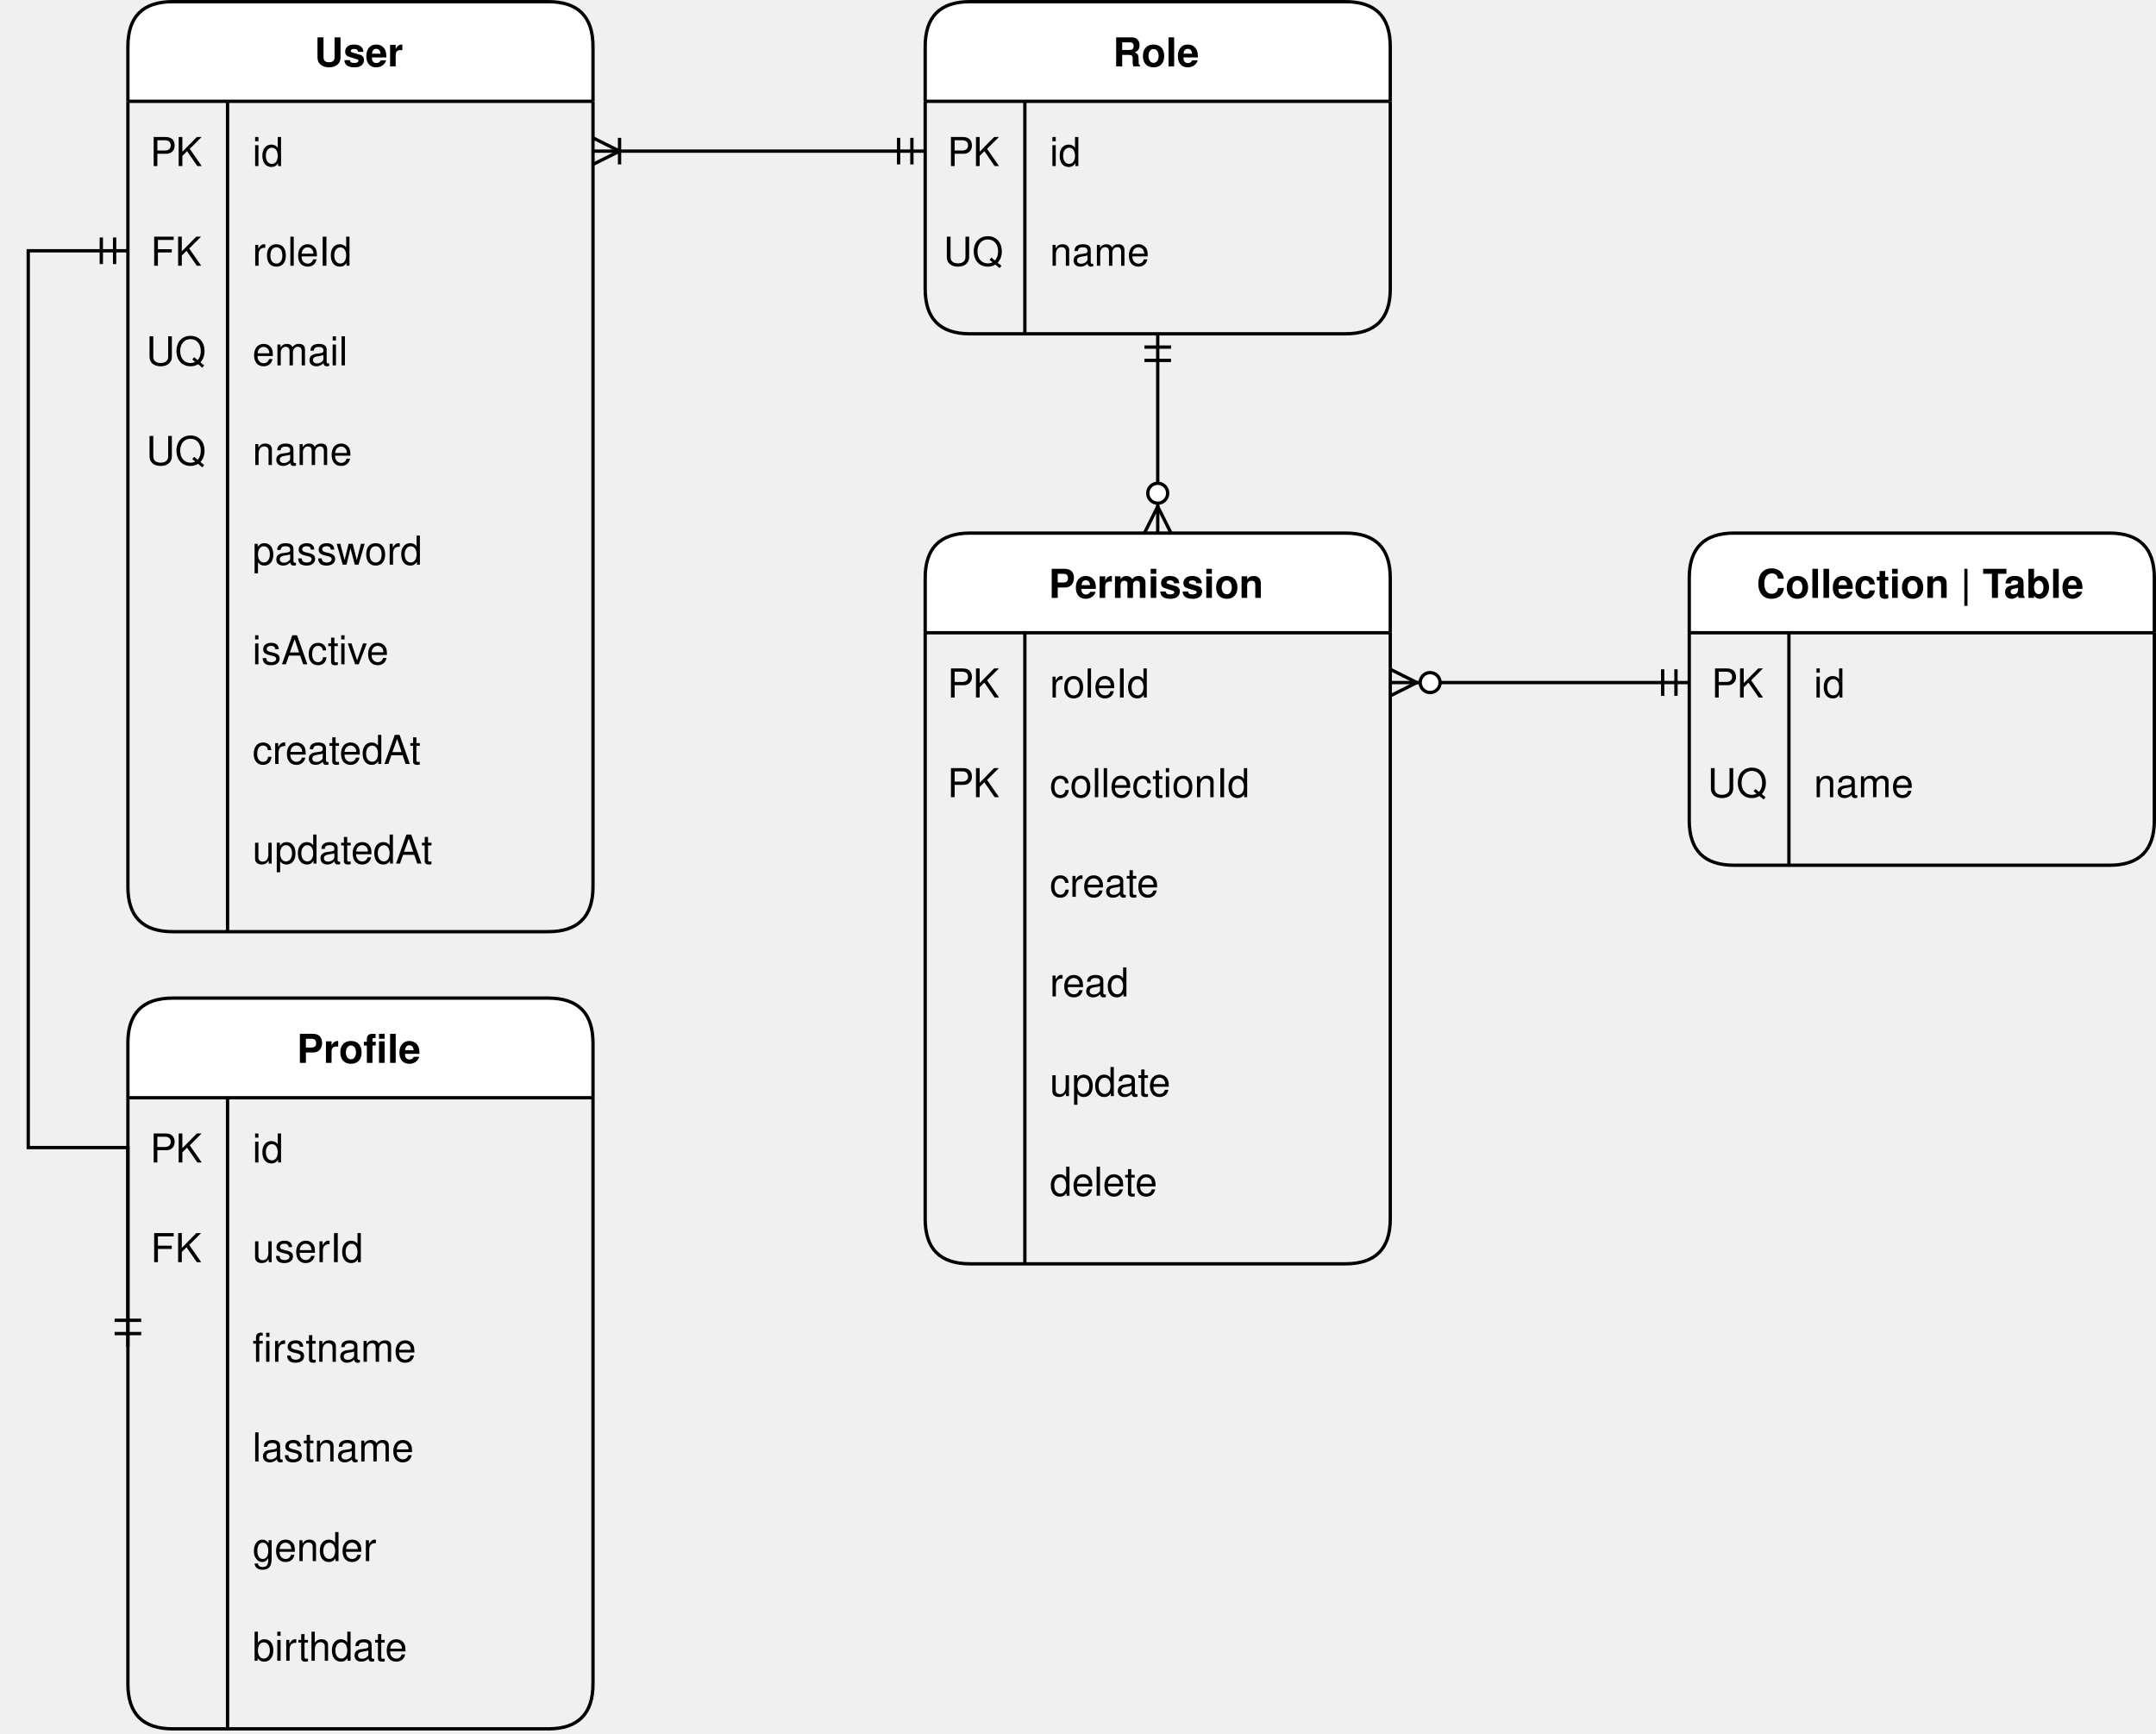
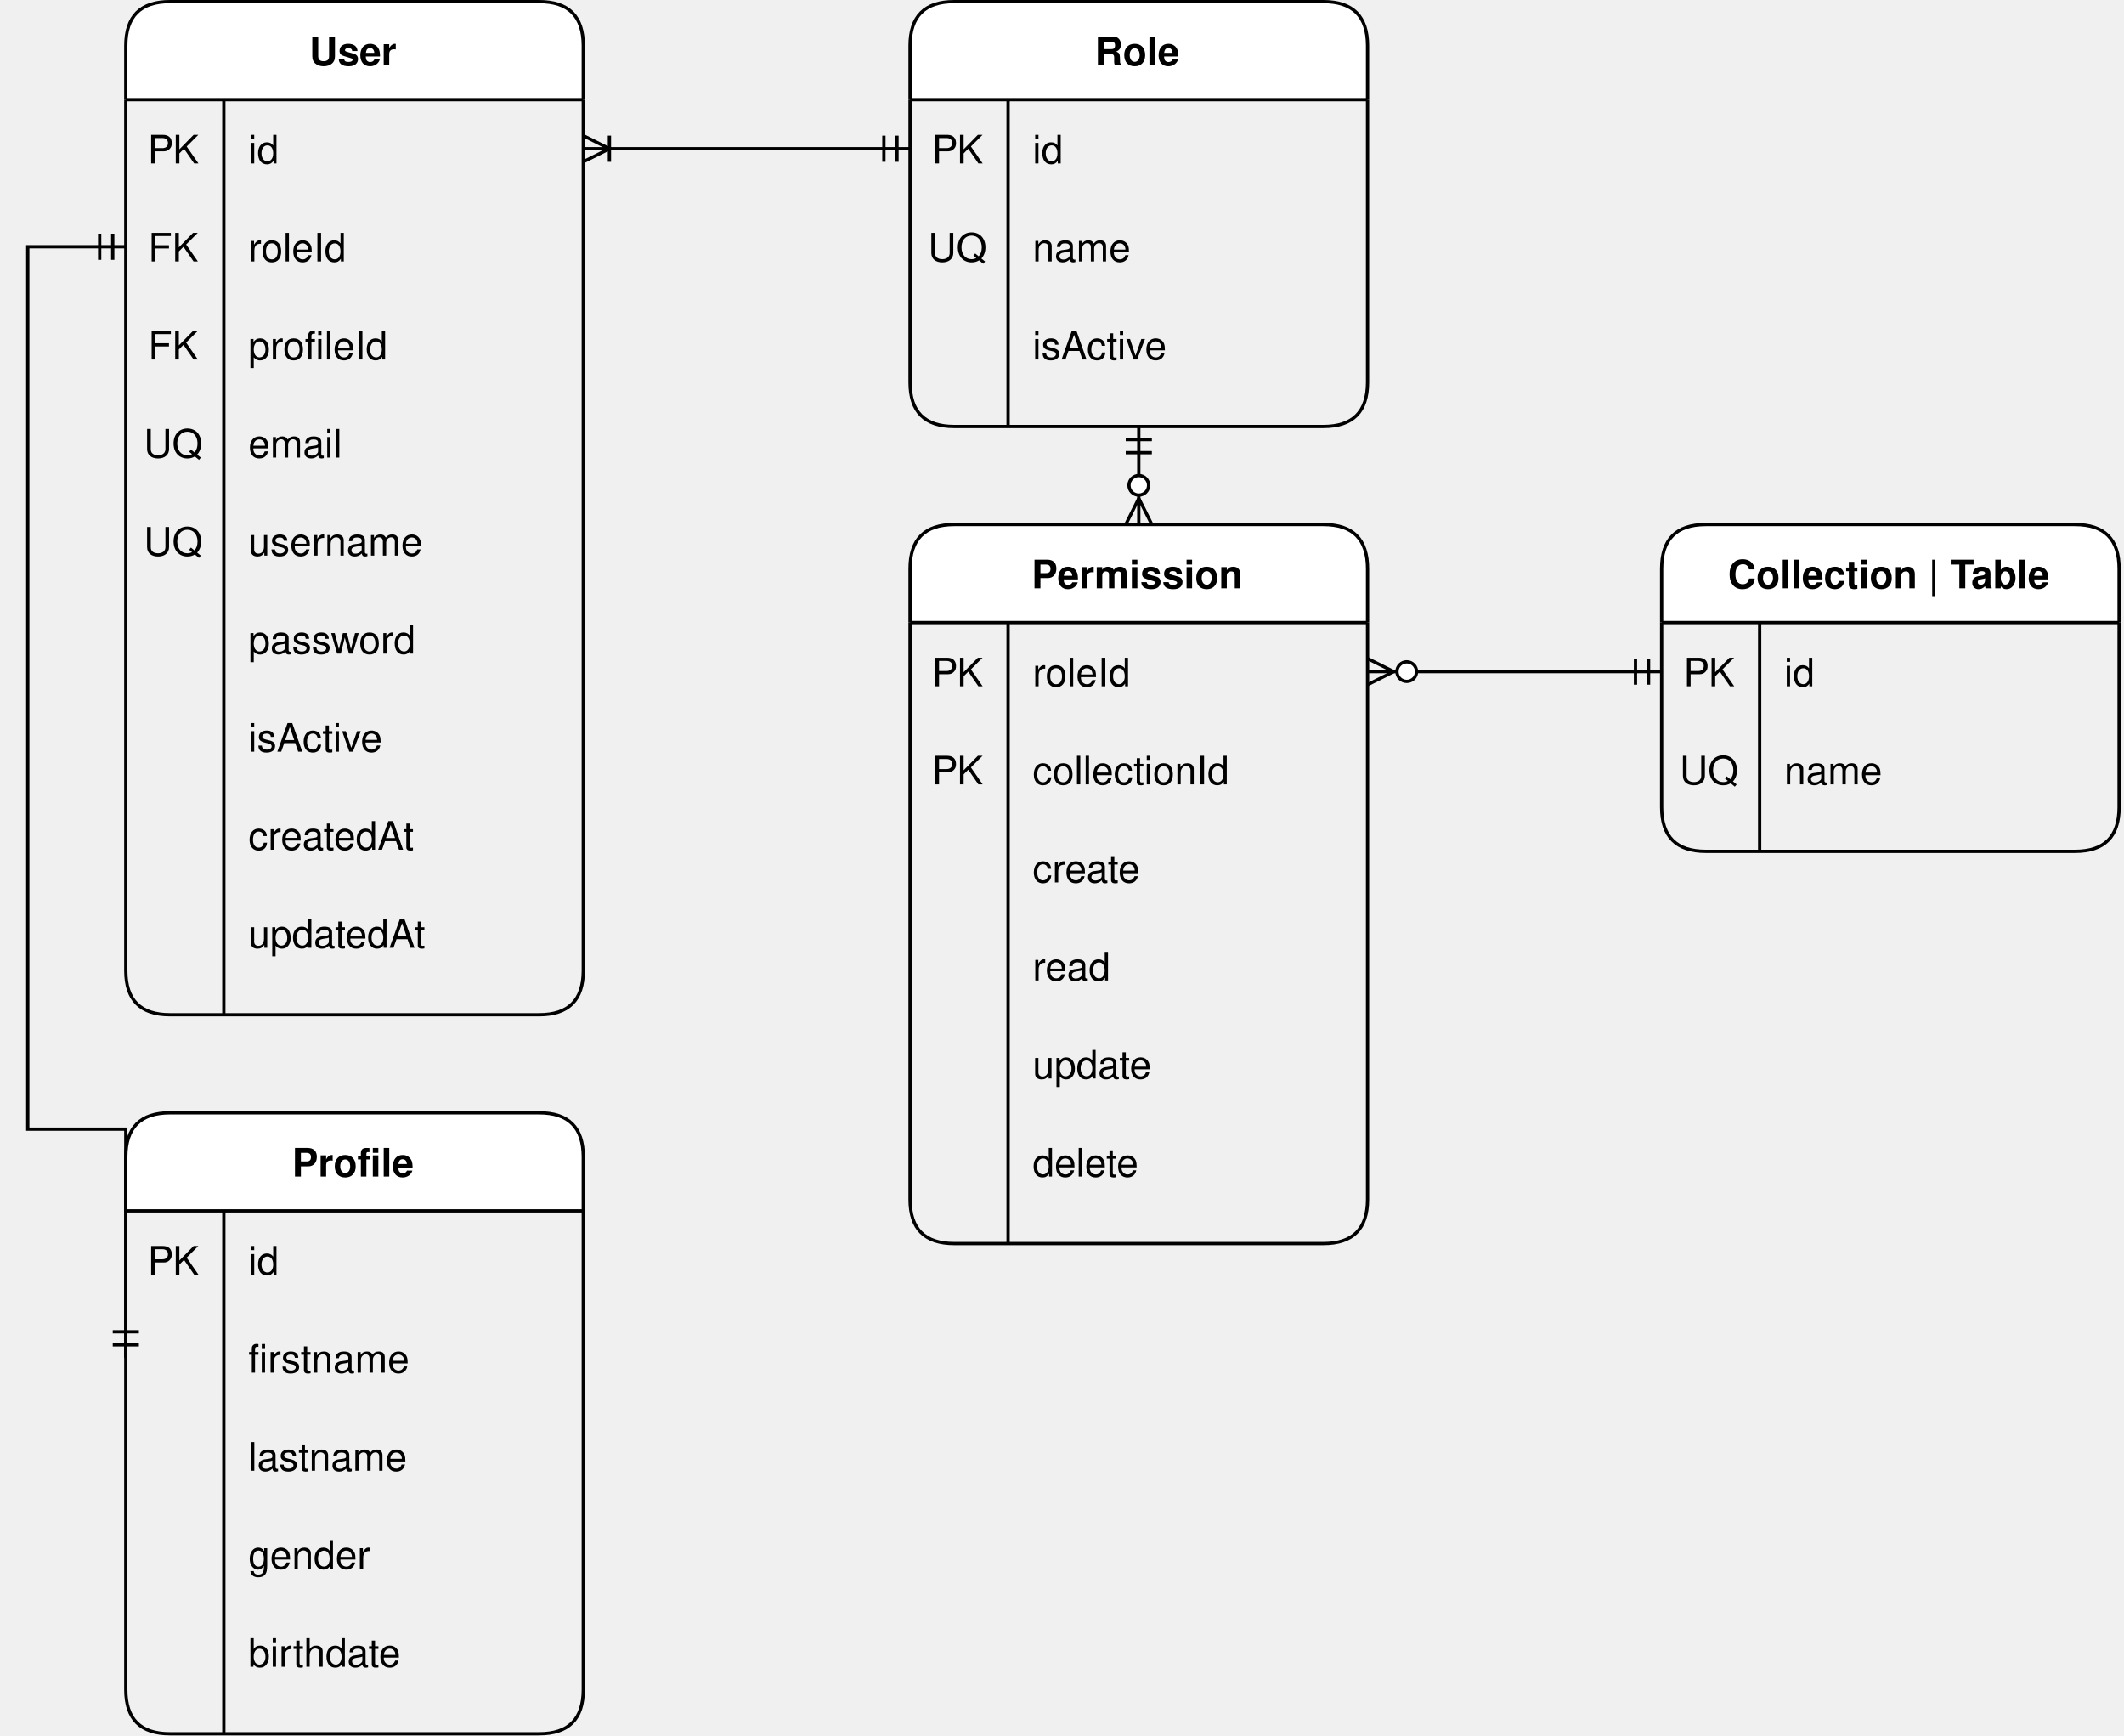
- <svg xmlns="http://www.w3.org/2000/svg" version="1.1" width="649px" height="522px" viewBox="-0.5 -0.5 649 522" content="&lt;mxfile&gt;&lt;diagram id=&quot;yAs1rBqJIKHYfRnJsjif&quot; name=&quot;Page-1&quot;&gt;7V1dc6M2FP01fu0gMP54TJxk22kyTZPd2fZRMYpNByNGyIm9v74SiK+VncBCkFCY2Zm1LkKGc66PLrpXZOKsdocvBEbbO+yhYGJb3mHiXE1sGzi2y/7jlmNqced2atgQ3xOdCsOj/wMJoyWse99DcaUjxTigflQ1rnEYojWt2CAh+LXa7RkH1W+N4AZJhsc1DGTrd9+j29S6sOeF/Xfkb7bZN4PZMj2yg1lncSfxFnr4tWRyrifOimBM00+7wwoFHLwMl/S8mzNH8wsjKKR1TpiKM15gsBc39y1GRFwcPWZ3zK4z4h8pfOKmy5hCQgUxjsUMDGoK/ZCd6lyBpB0EMIr9pHtq2fqBdwuPeE+zgbLW5bN/QN5Dygvvyyi6ZYPxJh/8mQ3+KC6GH4aBvwnZ5zW7S/6NlwTF7FpuYUzzAfahhzzRklHJbhsRig4lk0DpC8I7RMmRdRFHp4KwY7X5WtAPMtu2RL29EEYoXG6Tj1ywwj4IYk6TlHlPiaSzBLGbpD4MHpjbw3CTcFWlguPpERx9hWSDqDBE2OdIXr8wgHLQ/SBY4QBzRkMc8pEojsTBAD1n5z5hSvFONIi49XzQ5LbdS/aPAbGyfnMnLrvcFWuDos3+8e6ErnAYU8L8iI+BGJ2viFN6gsBpfQYFZU5NypwOGJtbEmP3fzbjLFEuWHDWmo7yj4i3MYPuOUjEZ+t7HgpP4pz73vs4l4B1PgpXWa7YIbW4ZmKU9r2MI7j2w81teuasD+AP5x0cfBARC3eUpPaSNOtRkhYzibGbYUpS7ntaSNJiLuFKcID+MFSWGoCvQpbGSKkDWVr2KEtLOVL69vcwZUmrSGkpR0poB/3AUFXSO1iSuRhVqbEqAbvPaMk2RpbqA91HtORIuIZwhwxVpcarTH2q0lKmYlSl5qrk9hksTVtSpokm5a6nhSYt5bWMCMbxKyaGPsM1gF+BLoEsGTQKUythWvQoTGDedjLRRJkK59NCmsBcVnw/vlhT/8XQmKkJAUrESV5G/ZTiJNFzSq/OilOeye9HnOQl2sGI0zs4C39UJE4LCdc1QZAi74Kao06/yoAKdcrm/FGdWqlT3eqObjhruzqosTotrNNA96FOJ5bw9pH32dTpHAMqFpzk0OmeYAbm+VB2LDcT8NeuN7O7IKptvGTILFJZM5nVplBBvdlSjsQGWm+W+54Wz99LuZ7A1HqzBsCriGytMbLtQJP6LDgDlhzYDrTirPA+LVQJWCdC2xgRU2vOmsCvRJvGTGoH2tRn1RmwDMmkFr6niTLJudRnn8TU3CKPJgwoEacxYdGBOPVafAasAScsqr+N+kD3ok7yY3IAzRan+gQoEaexXr8LceqzBi13huGLk1YF+wDIj8sbFHpvbMYeuDRpXbMPZvJcMUpTc2nqtQqt9UZ5XaQpdz49pOnEdvYnn9Atz6Yaqk4NGFCiTq6EO/I2KLtR9qve4g0OYXBdWEtZygSIvM8tTiDnqcv/EKVHkWiFe4qZaUt3gTjK4CHHf/j5TEJE818xXNK4OlRaR9FK0rcX/MUrzHD9sIOh91fCdXLgxuf3KU7zim4/EMFf8R0Mj+kR0e/NDGuM92SNMvTFr59mqsuNttAIDtebtBIUwKTOsjx+uxleXrZ9wGP2W/4p5W9Nafi2lXyhuB1N43KuTGHuu1rmvwGQ13MHmgAv3E+PuR/IK7qmpsCbQK9i0gfjUm4XwtRrEhzIS7kD3UhcuJ8mwiQ/oBu8kNsAfBXSZMtP3veI7Pw49nE4BrjvBbi2VVOTOqnvBNO22W8TJxK7/nqkigh3KsdhQ41wc/fTYyKZymGVyW/wagK/iqnEGR+/uxCnXqNcx5zHb0evx29Hln3u4QwrFlgZK1ENSFAhUdMxN9iFRPVa8Tk1JTc41Ss3mNWeSJvADZWmBvArSQyO+2S6kKZ+6z1nA94CXs2a67VPZmZLuDJpMjVoagC+CmVyx+xFJ8rUa7Gna0oluqtX8sKVnyDSl1MYqk0N4FeiTfJEMWrTL2hTr9WerinvHMy9TxNtkhfzPBQgc7WpPvxK1sPluGmVrwAy+2TOxrC+JkifI+jTJlrdjJamidZuSgmd8U06MoeO1q/SAY4x79Ip3E+PicX5PG/TaQK9kgzGuEzYhTD1mmQ99bdaB1pKmLufHsI0lR//DC4lbAC+kgyGI+He69amSXljU7HPqd7WJsZzvmXpzc1NxR6oYmeT9VbMW97ZlO1zrGxsyorXFWxsmk0HTFnN3WitCMv+amKFMKtzwpJT2SXDY6mDmDOLke+5ofhx//SElG34uKnX3Vm4P7lK+v2F4+Q3UtOXZgP2pcqWxbI7gU7dKS/hq/hTFnJ+uACwZvEX6lOOCYy2d9hDvMf/&lt;/diagram&gt;&lt;/mxfile&gt;">
+ <svg xmlns="http://www.w3.org/2000/svg" version="1.1" width="650px" height="531px" viewBox="-0.5 -0.5 650 531" content="&lt;mxfile&gt;&lt;diagram id=&quot;yAs1rBqJIKHYfRnJsjif&quot; name=&quot;Page-1&quot;&gt;7V1dc9soFP01ft0RluSPx8ZNujubzmbTdrr7SC1ia0cWGoQbu79+QUJfRU6lWBWIMpOZGoSwdM71Ae7l0pm7OZzeEZjs3+MARbO5E5xm7tvZfA68ucP+4TXnvMbzvbxiR8JANKoqPoTfkKgU9+2OYYDSRkOKcUTDpFm5xXGMtrRRBwnBz81mTzhqfmsCd0iq+LCFkVz7OQzoPq9dzZdV/e8o3O2LbwaLdX7lAIvG4k3SPQzwc63KvZ25G4IxzT8dThsUcfAKXPL77i5cLR+MoJh2ucETd3yF0VG83KcUEfFw9Fy8MXvOhH+k8AuvukkpJFQQ4zqsgkFNYRizW923ICtHEUzSMGue1+zDKLiHZ3ykRUdF6eYpPKHgMeeFt2UU3bPOeJF3/sQ6/yAehl+GUbiL2ecte0v+jTcEpexZ7mFKyw6OcYACUZJRKV4bEYpOtSqB0juED4iSM2sirnqCsHOz+FzRD4q6fY16tzBZKExuV/ZcscI+CGLaSSqsp0bSRYLYS9IQRo/M7GG8y7hqUsHxDAhOPkKyQ1RUJDjkSN5+ZQCVoIdRtMER5ozGOOY9UZyIixF6Ku79ginFB1Eg4tXLTrPX9m/YHwNi4/zmz3z2uBtWBlWZ/fHmhG5wnFLC7Ij3gRidz4hT2kKg151BQZnblbIBGFs6EmMPf/bjLFMuWHF2NR31HxEvYwbdU5SJzz4MAhS34lza3o9xrgHr/ixcZblil9TiWohR3vYmTeA2jHf3+Z2LMYA/XTZw8JOIWPlWkq6XpMWIkrRaSIzdTVOSStvTQpJWSwlXgiP0h6Gy1AN8BbIEVp7VpVZ62qTqoi6tR9Ql0DKUTEiYfgC0MEglygRaJD8hmIFjlDq9lgEVsya7kBtg1gTmI8rTWl7Jffp7MurUGLm1Wsmt5ZUcOsAwMkeXXom9ClmSubCy1F+W/DFXc3NjZKk70GOs5lwJ12OKSAwPyFBl6u0JH1OZ1jIdVpn6K9NqzAnTtStwTXSpND0tdGktL5ITmKbPmBi0knsl/Cr8TEt5/LXC1FuYyoD+KI6m5bWDiSbKVBmfFtIElrLih+mbLQ2/Gjpn6kOAEnGS/X5WnPqLU+c9HoNwJoeRJipOi85AjyJOKwnXLUGQouANNVWdujOgJEQne1StOvVXp+WY6nS1h1AXdSqNTw91anHjHZPAaHXqwYAKh5M8dXrIQ6YX6bBbYgX8Xb1MYD0EUdfOlwwcRdbdB34Fe2LX8kxsontiS9vTYhBZy5sKTN0T2wN4FTNbx0YrBtCkMTfFAseQaEVle1poEnDkeMVTSFJqbiC1DwNKxMk6BQcQp1F3xjqm+AQdvXyCjjwTjaDZ2qS3S9Cx+2IH0KZR98WWxjB9cdJqXywAsqt1h+LghZzsiUuT1ltjwUIeK6w09ZemMffGgqvz5XWRptL49JCmlqz2LyGhex6wMFSdejCgRJ18CXcU7FDxouxXvcc7HMPotqqtBQIyIMo29ziDnEcH/kOUnkUsAx4pZlV7eojEVQYPOf/D72cSIor/iu6ywttTo3QWpSxC8oafv8Iqbh8PMA7+yrjOLtyF/D3FbUHV7Bsi+CN+D+NzfkW0ezGIkeIj2aICffHrp4XqZnMloREcrhdpJSiC2Vamev/XjfBz6Wf0iG2ASf4pzYuIUs9DV8AwEzHrzZUpLG1XyxATALI7d6Ixpsr89Bj7gezQNTXK1Ad6FYM+sJ7cIYRp1DgTkF25E83Xq8xPE2GSF+gGO3J7gK9kb6f1lrTT06pWekSZrj6UQufTV1bqhKnl5Ajz0mJeS4AKcZrLhv6AyCFM0xDHFymxq+9ix7nTUZXKw22vYsuzJ3nJHJYmrOfy25MXiVNdfpfmp8cs15PXfCafMtgHfhVDiWt9g0OI06hLcNcc36Crl2/QlWWfWzjDik2sjJWoHiSokCjPLsWHkKhRl+LehJfizeFbr40LvrwUz5PADZWmHvAr2bVgM8CHkKZx93suTEkBL61PD21azCVcmTSZOmnqAb4KZfJtaHUQZRp1u6dvSpqMr1dk1ZdXEPnhFIZqUw/4lWiTPFBYbXqFNo15GCrwTTlzsLQ+TbRJduYFKELmalN3+JX4w+V506b0ALL62ZL14XzMkL5E0C8baPULWvoGWoEzCHf2JB2ZQ1fro3SAa8xZOpX56TGwuL/OaTp9oFcSwbBuwiGEadQga9v/Jz3Rfc6l+ekhTJ68/DN4n3MP8JVEMFwJ91HzLmf1rMsqCbNb3iXjucynfDHzskrQrNIunZfmvPW0yyIJu5F1WWTWKMi6XHgTpqxjquxVhBX/D2eDMGdwwrJb2SPDc62BGDOrnh94RfXj/m6FVGSj3XVr7q7870wl//7KcMoX6WhLiwnbUiOfum5OYFBzKrfwNeypmHL+dAFgRYIxrXNMYLJ/jwPEW/wP&lt;/diagram&gt;&lt;/mxfile&gt;">
  <defs>
    <clipPath id="mx-clip-38-30-30-30-0">
      <rect x="38" y="30" width="30" height="30" />
    </clipPath>
    <clipPath id="mx-clip-74-30-104-30-0">
      <rect x="74" y="30" width="104" height="30" />
    </clipPath>
    <clipPath id="mx-clip-38-60-30-30-0">
      <rect x="38" y="60" width="30" height="30" />
    </clipPath>
    <clipPath id="mx-clip-74-60-104-30-0">
      <rect x="74" y="60" width="104" height="30" />
    </clipPath>
    <clipPath id="mx-clip-38-90-30-30-0">
      <rect x="38" y="90" width="30" height="30" />
    </clipPath>
    <clipPath id="mx-clip-74-90-104-30-0">
      <rect x="74" y="90" width="104" height="30" />
    </clipPath>
    <clipPath id="mx-clip-38-120-30-30-0">
      <rect x="38" y="120" width="30" height="30" />
    </clipPath>
    <clipPath id="mx-clip-74-120-104-30-0">
      <rect x="74" y="120" width="104" height="30" />
    </clipPath>
+     <clipPath id="mx-clip-38-150-30-30-0">
+       <rect x="38" y="150" width="30" height="30" />
+     </clipPath>
    <clipPath id="mx-clip-74-150-104-30-0">
      <rect x="74" y="150" width="104" height="30" />
    </clipPath>
    <clipPath id="mx-clip-74-180-104-30-0">
      <rect x="74" y="180" width="104" height="30" />
    </clipPath>
    <clipPath id="mx-clip-74-210-104-30-0">
      <rect x="74" y="210" width="104" height="30" />
    </clipPath>
    <clipPath id="mx-clip-74-240-104-30-0">
      <rect x="74" y="240" width="104" height="30" />
    </clipPath>
-     <clipPath id="mx-clip-38-330-30-30-0">
-       <rect x="38" y="330" width="30" height="30" />
-     </clipPath>
-     <clipPath id="mx-clip-74-330-104-30-0">
-       <rect x="74" y="330" width="104" height="30" />
-     </clipPath>
-     <clipPath id="mx-clip-38-360-30-30-0">
-       <rect x="38" y="360" width="30" height="30" />
-     </clipPath>
-     <clipPath id="mx-clip-74-360-104-30-0">
-       <rect x="74" y="360" width="104" height="30" />
-     </clipPath>
-     <clipPath id="mx-clip-74-390-104-30-0">
-       <rect x="74" y="390" width="104" height="30" />
-     </clipPath>
-     <clipPath id="mx-clip-74-420-104-30-0">
-       <rect x="74" y="420" width="104" height="30" />
-     </clipPath>
-     <clipPath id="mx-clip-74-450-104-30-0">
-       <rect x="74" y="450" width="104" height="30" />
-     </clipPath>
-     <clipPath id="mx-clip-74-480-104-30-0">
-       <rect x="74" y="480" width="104" height="30" />
+     <clipPath id="mx-clip-74-270-104-30-0">
+       <rect x="74" y="270" width="104" height="30" />
+     </clipPath>
+     <clipPath id="mx-clip-38-370-30-30-0">
+       <rect x="38" y="370" width="30" height="30" />
+     </clipPath>
+     <clipPath id="mx-clip-74-370-104-30-0">
+       <rect x="74" y="370" width="104" height="30" />
+     </clipPath>
+     <clipPath id="mx-clip-74-400-104-30-0">
+       <rect x="74" y="400" width="104" height="30" />
+     </clipPath>
+     <clipPath id="mx-clip-74-430-104-30-0">
+       <rect x="74" y="430" width="104" height="30" />
+     </clipPath>
+     <clipPath id="mx-clip-74-460-104-30-0">
+       <rect x="74" y="460" width="104" height="30" />
+     </clipPath>
+     <clipPath id="mx-clip-74-490-104-30-0">
+       <rect x="74" y="490" width="104" height="30" />
    </clipPath>
    <clipPath id="mx-clip-278-30-30-30-0">
      <rect x="278" y="30" width="30" height="30" />
    </clipPath>
    <clipPath id="mx-clip-314-30-104-30-0">
      <rect x="314" y="30" width="104" height="30" />
    </clipPath>
    <clipPath id="mx-clip-278-60-30-30-0">
      <rect x="278" y="60" width="30" height="30" />
    </clipPath>
    <clipPath id="mx-clip-314-60-104-30-0">
      <rect x="314" y="60" width="104" height="30" />
+     </clipPath>
+     <clipPath id="mx-clip-314-90-104-30-0">
+       <rect x="314" y="90" width="104" height="30" />
    </clipPath>
    <clipPath id="mx-clip-278-190-30-30-0">
      <rect x="278" y="190" width="30" height="30" />
    </clipPath>
    <clipPath id="mx-clip-314-190-104-30-0">
      <rect x="314" y="190" width="104" height="30" />
    </clipPath>
    <clipPath id="mx-clip-278-220-30-30-0">
      <rect x="278" y="220" width="30" height="30" />
    </clipPath>
    <clipPath id="mx-clip-314-220-104-30-0">
      <rect x="314" y="220" width="104" height="30" />
    </clipPath>
    <clipPath id="mx-clip-314-250-104-30-0">
      <rect x="314" y="250" width="104" height="30" />
    </clipPath>
    <clipPath id="mx-clip-314-280-104-30-0">
      <rect x="314" y="280" width="104" height="30" />
    </clipPath>
    <clipPath id="mx-clip-314-310-104-30-0">
      <rect x="314" y="310" width="104" height="30" />
    </clipPath>
    <clipPath id="mx-clip-314-340-104-30-0">
      <rect x="314" y="340" width="104" height="30" />
    </clipPath>
    <clipPath id="mx-clip-508-190-30-30-0">
      <rect x="508" y="190" width="30" height="30" />
    </clipPath>
    <clipPath id="mx-clip-544-190-104-30-0">
      <rect x="544" y="190" width="104" height="30" />
    </clipPath>
    <clipPath id="mx-clip-508-220-30-30-0">
      <rect x="508" y="220" width="30" height="30" />
    </clipPath>
    <clipPath id="mx-clip-544-220-104-30-0">
      <rect x="544" y="220" width="104" height="30" />
    </clipPath>
  </defs>
  <g>
    <path d="M 178 30 L 178 13.5 Q 178 0 164.5 0 L 51.5 0 Q 38 0 38 13.5 L 38 30" fill="#ffffff" stroke="#000000" stroke-miterlimit="10" pointer-events="all" />
-     <path d="M 38 30 L 38 266.5 Q 38 280 51.5 280 L 164.5 280 Q 178 280 178 266.5 L 178 30" fill="none" stroke="#000000" stroke-miterlimit="10" pointer-events="none" />
+     <path d="M 38 30 L 38 296.5 Q 38 310 51.5 310 L 164.5 310 Q 178 310 178 296.5 L 178 30" fill="none" stroke="#000000" stroke-miterlimit="10" pointer-events="none" />
    <path d="M 38 30 L 178 30" fill="none" stroke="#000000" stroke-miterlimit="10" pointer-events="none" />
-     <path d="M 68 30 L 68 280" fill="none" stroke="#000000" stroke-miterlimit="10" pointer-events="none" />
+     <path d="M 68 30 L 68 310" fill="none" stroke="#000000" stroke-miterlimit="10" pointer-events="none" />
    <g fill="#000000" font-family="Helvetica" font-weight="bold" pointer-events="none" text-anchor="middle" font-size="12px">
      <text x="107.5" y="19.5">User</text>
    </g>
    <path d="M 38 30 M 178 30 M 178 60 M 38 60" fill="none" stroke="#000000" stroke-miterlimit="10" pointer-events="none" />
    <path d="M 38 30 M 68 30 M 68 60 M 38 60" fill="none" stroke="#000000" stroke-miterlimit="10" pointer-events="none" />
    <g fill="#000000" font-family="Helvetica" pointer-events="none" clip-path="url(#mx-clip-38-30-30-30-0)" text-anchor="middle" font-size="12px">
      <text x="52.5" y="49.5">PK</text>
    </g>
    <path d="M 68 30 M 178 30 M 178 60 M 68 60" fill="none" stroke="#000000" stroke-miterlimit="10" pointer-events="none" />
    <g fill="#000000" font-family="Helvetica" pointer-events="none" clip-path="url(#mx-clip-74-30-104-30-0)" font-size="12px">
      <text x="75.5" y="49.5">id</text>
    </g>
    <path d="M 38 60 M 178 60 M 178 90 M 38 90" fill="none" stroke="#000000" stroke-miterlimit="10" pointer-events="none" />
    <path d="M 38 60 M 68 60 M 68 90 M 38 90" fill="none" stroke="#000000" stroke-miterlimit="10" pointer-events="none" />
    <g fill="#000000" font-family="Helvetica" pointer-events="none" clip-path="url(#mx-clip-38-60-30-30-0)" text-anchor="middle" font-size="12px">
      <text x="52.5" y="79.5">FK</text>
    </g>
    <path d="M 68 60 M 178 60 M 178 90 M 68 90" fill="none" stroke="#000000" stroke-miterlimit="10" pointer-events="none" />
    <g fill="#000000" font-family="Helvetica" pointer-events="none" clip-path="url(#mx-clip-74-60-104-30-0)" font-size="12px">
      <text x="75.5" y="79.5">roleId</text>
    </g>
    <path d="M 38 90 M 178 90 M 178 120 M 38 120" fill="none" stroke="#000000" stroke-miterlimit="10" pointer-events="none" />
    <path d="M 38 90 M 68 90 M 68 120 M 38 120" fill="none" stroke="#000000" stroke-miterlimit="10" pointer-events="none" />
    <g fill="#000000" font-family="Helvetica" pointer-events="none" clip-path="url(#mx-clip-38-90-30-30-0)" text-anchor="middle" font-size="12px">
-       <text x="52.5" y="109.5">UQ</text>
+       <text x="52.5" y="109.5">FK</text>
    </g>
    <path d="M 68 90 M 178 90 M 178 120 M 68 120" fill="none" stroke="#000000" stroke-miterlimit="10" pointer-events="none" />
    <g fill="#000000" font-family="Helvetica" pointer-events="none" clip-path="url(#mx-clip-74-90-104-30-0)" font-size="12px">
-       <text x="75.5" y="109.5">email</text>
+       <text x="75.5" y="109.5">profileId</text>
    </g>
    <path d="M 38 120 M 178 120 M 178 150 M 38 150" fill="none" stroke="#000000" stroke-miterlimit="10" pointer-events="none" />
    <path d="M 38 120 M 68 120 M 68 150 M 38 150" fill="none" stroke="#000000" stroke-miterlimit="10" pointer-events="none" />
    <g fill="#000000" font-family="Helvetica" pointer-events="none" clip-path="url(#mx-clip-38-120-30-30-0)" text-anchor="middle" font-size="12px">
      <text x="52.5" y="139.5">UQ</text>
    </g>
    <path d="M 68 120 M 178 120 M 178 150 M 68 150" fill="none" stroke="#000000" stroke-miterlimit="10" pointer-events="none" />
    <g fill="#000000" font-family="Helvetica" pointer-events="none" clip-path="url(#mx-clip-74-120-104-30-0)" font-size="12px">
-       <text x="75.5" y="139.5">name</text>
+       <text x="75.5" y="139.5">email</text>
    </g>
    <path d="M 38 150 M 178 150 M 178 180 M 38 180" fill="none" stroke="#000000" stroke-miterlimit="10" pointer-events="none" />
    <path d="M 38 150 M 68 150 M 68 180 M 38 180" fill="none" stroke="#000000" stroke-miterlimit="10" pointer-events="none" />
+     <g fill="#000000" font-family="Helvetica" pointer-events="none" clip-path="url(#mx-clip-38-150-30-30-0)" text-anchor="middle" font-size="12px">
+       <text x="52.5" y="169.5">UQ</text>
+     </g>
    <path d="M 68 150 M 178 150 M 178 180 M 68 180" fill="none" stroke="#000000" stroke-miterlimit="10" pointer-events="none" />
    <g fill="#000000" font-family="Helvetica" pointer-events="none" clip-path="url(#mx-clip-74-150-104-30-0)" font-size="12px">
-       <text x="75.5" y="169.5">password</text>
+       <text x="75.5" y="169.5">username</text>
    </g>
    <path d="M 38 180 M 178 180 M 178 210 M 38 210" fill="none" stroke="#000000" stroke-miterlimit="10" pointer-events="none" />
    <path d="M 38 180 M 68 180 M 68 210 M 38 210" fill="none" stroke="#000000" stroke-miterlimit="10" pointer-events="none" />
    <path d="M 68 180 M 178 180 M 178 210 M 68 210" fill="none" stroke="#000000" stroke-miterlimit="10" pointer-events="none" />
    <g fill="#000000" font-family="Helvetica" pointer-events="none" clip-path="url(#mx-clip-74-180-104-30-0)" font-size="12px">
-       <text x="75.5" y="199.5">isActive</text>
+       <text x="75.5" y="199.5">password</text>
    </g>
    <path d="M 38 210 M 178 210 M 178 240 M 38 240" fill="none" stroke="#000000" stroke-miterlimit="10" pointer-events="none" />
    <path d="M 38 210 M 68 210 M 68 240 M 38 240" fill="none" stroke="#000000" stroke-miterlimit="10" pointer-events="none" />
    <path d="M 68 210 M 178 210 M 178 240 M 68 240" fill="none" stroke="#000000" stroke-miterlimit="10" pointer-events="none" />
    <g fill="#000000" font-family="Helvetica" pointer-events="none" clip-path="url(#mx-clip-74-210-104-30-0)" font-size="12px">
-       <text x="75.5" y="229.5">createdAt</text>
+       <text x="75.5" y="229.5">isActive</text>
    </g>
    <path d="M 38 240 M 178 240 M 178 270 M 38 270" fill="none" stroke="#000000" stroke-miterlimit="10" pointer-events="none" />
    <path d="M 38 240 M 68 240 M 68 270 M 38 270" fill="none" stroke="#000000" stroke-miterlimit="10" pointer-events="none" />
    <path d="M 68 240 M 178 240 M 178 270 M 68 270" fill="none" stroke="#000000" stroke-miterlimit="10" pointer-events="none" />
    <g fill="#000000" font-family="Helvetica" pointer-events="none" clip-path="url(#mx-clip-74-240-104-30-0)" font-size="12px">
-       <text x="75.5" y="259.5">updatedAt</text>
-     </g>
-     <path d="M 178 330 L 178 313.5 Q 178 300 164.5 300 L 51.5 300 Q 38 300 38 313.5 L 38 330" fill="#ffffff" stroke="#000000" stroke-miterlimit="10" pointer-events="none" />
-     <path d="M 38 330 L 38 506.5 Q 38 520 51.5 520 L 164.5 520 Q 178 520 178 506.5 L 178 330" fill="none" stroke="#000000" stroke-miterlimit="10" pointer-events="none" />
-     <path d="M 38 330 L 178 330" fill="none" stroke="#000000" stroke-miterlimit="10" pointer-events="none" />
-     <path d="M 68 330 L 68 520" fill="none" stroke="#000000" stroke-miterlimit="10" pointer-events="none" />
-     <g fill="#000000" font-family="Helvetica" font-weight="bold" pointer-events="none" text-anchor="middle" font-size="12px">
-       <text x="107.5" y="319.5">Profile</text>
-     </g>
-     <path d="M 38 330 M 178 330 M 178 360 M 38 360" fill="none" stroke="#000000" stroke-miterlimit="10" pointer-events="none" />
-     <path d="M 38 330 M 68 330 M 68 360 M 38 360" fill="none" stroke="#000000" stroke-miterlimit="10" pointer-events="none" />
-     <g fill="#000000" font-family="Helvetica" pointer-events="none" clip-path="url(#mx-clip-38-330-30-30-0)" text-anchor="middle" font-size="12px">
-       <text x="52.5" y="349.5">PK</text>
-     </g>
-     <path d="M 68 330 M 178 330 M 178 360 M 68 360" fill="none" stroke="#000000" stroke-miterlimit="10" pointer-events="none" />
-     <g fill="#000000" font-family="Helvetica" pointer-events="none" clip-path="url(#mx-clip-74-330-104-30-0)" font-size="12px">
-       <text x="75.5" y="349.5">id</text>
-     </g>
-     <path d="M 38 360 M 178 360 M 178 390 M 38 390" fill="none" stroke="#000000" stroke-miterlimit="10" pointer-events="none" />
-     <path d="M 38 360 M 68 360 M 68 390 M 38 390" fill="none" stroke="#000000" stroke-miterlimit="10" pointer-events="none" />
-     <g fill="#000000" font-family="Helvetica" pointer-events="none" clip-path="url(#mx-clip-38-360-30-30-0)" text-anchor="middle" font-size="12px">
-       <text x="52.5" y="379.5">FK</text>
-     </g>
-     <path d="M 68 360 M 178 360 M 178 390 M 68 390" fill="none" stroke="#000000" stroke-miterlimit="10" pointer-events="none" />
-     <g fill="#000000" font-family="Helvetica" pointer-events="none" clip-path="url(#mx-clip-74-360-104-30-0)" font-size="12px">
-       <text x="75.5" y="379.5">userId</text>
-     </g>
-     <path d="M 38 390 M 178 390 M 178 420 M 38 420" fill="none" stroke="#000000" stroke-miterlimit="10" pointer-events="none" />
-     <path d="M 38 390 M 68 390 M 68 420 M 38 420" fill="none" stroke="#000000" stroke-miterlimit="10" pointer-events="none" />
-     <path d="M 68 390 M 178 390 M 178 420 M 68 420" fill="none" stroke="#000000" stroke-miterlimit="10" pointer-events="none" />
-     <g fill="#000000" font-family="Helvetica" pointer-events="none" clip-path="url(#mx-clip-74-390-104-30-0)" font-size="12px">
-       <text x="75.5" y="409.5">firstname</text>
-     </g>
-     <path d="M 38 420 M 178 420 M 178 450 M 38 450" fill="none" stroke="#000000" stroke-miterlimit="10" pointer-events="none" />
-     <path d="M 38 420 M 68 420 M 68 450 M 38 450" fill="none" stroke="#000000" stroke-miterlimit="10" pointer-events="none" />
-     <path d="M 68 420 M 178 420 M 178 450 M 68 450" fill="none" stroke="#000000" stroke-miterlimit="10" pointer-events="none" />
-     <g fill="#000000" font-family="Helvetica" pointer-events="none" clip-path="url(#mx-clip-74-420-104-30-0)" font-size="12px">
-       <text x="75.5" y="439.5">lastname</text>
-     </g>
-     <path d="M 38 450 M 178 450 M 178 480 M 38 480" fill="none" stroke="#000000" stroke-miterlimit="10" pointer-events="none" />
-     <path d="M 38 450 M 68 450 M 68 480 M 38 480" fill="none" stroke="#000000" stroke-miterlimit="10" pointer-events="none" />
-     <path d="M 68 450 M 178 450 M 178 480 M 68 480" fill="none" stroke="#000000" stroke-miterlimit="10" pointer-events="none" />
-     <g fill="#000000" font-family="Helvetica" pointer-events="none" clip-path="url(#mx-clip-74-450-104-30-0)" font-size="12px">
-       <text x="75.5" y="469.5">gender</text>
-     </g>
-     <path d="M 38 480 M 178 480 M 178 510 M 38 510" fill="none" stroke="#000000" stroke-miterlimit="10" pointer-events="none" />
-     <path d="M 38 480 M 68 480 M 68 510 M 38 510" fill="none" stroke="#000000" stroke-miterlimit="10" pointer-events="none" />
-     <path d="M 68 480 M 178 480 M 178 510 M 68 510" fill="none" stroke="#000000" stroke-miterlimit="10" pointer-events="none" />
-     <g fill="#000000" font-family="Helvetica" pointer-events="none" clip-path="url(#mx-clip-74-480-104-30-0)" font-size="12px">
-       <text x="75.5" y="499.5">birthdate</text>
-     </g>
-     <path d="M 348 100 L 348 160" fill="none" stroke="#000000" stroke-miterlimit="10" pointer-events="none" />
-     <path d="M 352 104 L 344 104 M 352 108 L 344 108" fill="none" stroke="#000000" stroke-miterlimit="10" pointer-events="none" />
+       <text x="75.5" y="259.5">createdAt</text>
+     </g>
+     <path d="M 38 270 M 178 270 M 178 300 M 38 300" fill="none" stroke="#000000" stroke-miterlimit="10" pointer-events="none" />
+     <path d="M 38 270 M 68 270 M 68 300 M 38 300" fill="none" stroke="#000000" stroke-miterlimit="10" pointer-events="none" />
+     <path d="M 68 270 M 178 270 M 178 300 M 68 300" fill="none" stroke="#000000" stroke-miterlimit="10" pointer-events="none" />
+     <g fill="#000000" font-family="Helvetica" pointer-events="none" clip-path="url(#mx-clip-74-270-104-30-0)" font-size="12px">
+       <text x="75.5" y="289.5">updatedAt</text>
+     </g>
+     <path d="M 178 370 L 178 353.5 Q 178 340 164.5 340 L 51.5 340 Q 38 340 38 353.5 L 38 370" fill="#ffffff" stroke="#000000" stroke-miterlimit="10" pointer-events="none" />
+     <path d="M 38 370 L 38 516.5 Q 38 530 51.5 530 L 164.5 530 Q 178 530 178 516.5 L 178 370" fill="none" stroke="#000000" stroke-miterlimit="10" pointer-events="none" />
+     <path d="M 38 370 L 178 370" fill="none" stroke="#000000" stroke-miterlimit="10" pointer-events="none" />
+     <path d="M 68 370 L 68 530" fill="none" stroke="#000000" stroke-miterlimit="10" pointer-events="none" />
+     <g fill="#000000" font-family="Helvetica" font-weight="bold" pointer-events="none" text-anchor="middle" font-size="12px">
+       <text x="107.5" y="359.5">Profile</text>
+     </g>
+     <path d="M 38 370 M 178 370 M 178 400 M 38 400" fill="none" stroke="#000000" stroke-miterlimit="10" pointer-events="none" />
+     <path d="M 38 370 M 68 370 M 68 400 M 38 400" fill="none" stroke="#000000" stroke-miterlimit="10" pointer-events="none" />
+     <g fill="#000000" font-family="Helvetica" pointer-events="none" clip-path="url(#mx-clip-38-370-30-30-0)" text-anchor="middle" font-size="12px">
+       <text x="52.5" y="389.5">PK</text>
+     </g>
+     <path d="M 68 370 M 178 370 M 178 400 M 68 400" fill="none" stroke="#000000" stroke-miterlimit="10" pointer-events="none" />
+     <g fill="#000000" font-family="Helvetica" pointer-events="none" clip-path="url(#mx-clip-74-370-104-30-0)" font-size="12px">
+       <text x="75.5" y="389.5">id</text>
+     </g>
+     <path d="M 38 400 M 178 400 M 178 430 M 38 430" fill="none" stroke="#000000" stroke-miterlimit="10" pointer-events="none" />
+     <path d="M 38 400 M 68 400 M 68 430 M 38 430" fill="none" stroke="#000000" stroke-miterlimit="10" pointer-events="none" />
+     <path d="M 68 400 M 178 400 M 178 430 M 68 430" fill="none" stroke="#000000" stroke-miterlimit="10" pointer-events="none" />
+     <g fill="#000000" font-family="Helvetica" pointer-events="none" clip-path="url(#mx-clip-74-400-104-30-0)" font-size="12px">
+       <text x="75.5" y="419.5">firstname</text>
+     </g>
+     <path d="M 38 430 M 178 430 M 178 460 M 38 460" fill="none" stroke="#000000" stroke-miterlimit="10" pointer-events="none" />
+     <path d="M 38 430 M 68 430 M 68 460 M 38 460" fill="none" stroke="#000000" stroke-miterlimit="10" pointer-events="none" />
+     <path d="M 68 430 M 178 430 M 178 460 M 68 460" fill="none" stroke="#000000" stroke-miterlimit="10" pointer-events="none" />
+     <g fill="#000000" font-family="Helvetica" pointer-events="none" clip-path="url(#mx-clip-74-430-104-30-0)" font-size="12px">
+       <text x="75.5" y="449.5">lastname</text>
+     </g>
+     <path d="M 38 460 M 178 460 M 178 490 M 38 490" fill="none" stroke="#000000" stroke-miterlimit="10" pointer-events="none" />
+     <path d="M 38 460 M 68 460 M 68 490 M 38 490" fill="none" stroke="#000000" stroke-miterlimit="10" pointer-events="none" />
+     <path d="M 68 460 M 178 460 M 178 490 M 68 490" fill="none" stroke="#000000" stroke-miterlimit="10" pointer-events="none" />
+     <g fill="#000000" font-family="Helvetica" pointer-events="none" clip-path="url(#mx-clip-74-460-104-30-0)" font-size="12px">
+       <text x="75.5" y="479.5">gender</text>
+     </g>
+     <path d="M 38 490 M 178 490 M 178 520 M 38 520" fill="none" stroke="#000000" stroke-miterlimit="10" pointer-events="none" />
+     <path d="M 38 490 M 68 490 M 68 520 M 38 520" fill="none" stroke="#000000" stroke-miterlimit="10" pointer-events="none" />
+     <path d="M 68 490 M 178 490 M 178 520 M 68 520" fill="none" stroke="#000000" stroke-miterlimit="10" pointer-events="none" />
+     <g fill="#000000" font-family="Helvetica" pointer-events="none" clip-path="url(#mx-clip-74-490-104-30-0)" font-size="12px">
+       <text x="75.5" y="509.5">birthdate</text>
+     </g>
+     <path d="M 348 130 L 348 150 L 348 140 L 348 160" fill="none" stroke="#000000" stroke-miterlimit="10" pointer-events="none" />
+     <path d="M 352 134 L 344 134 M 352 138 L 344 138" fill="none" stroke="#000000" stroke-miterlimit="10" pointer-events="none" />
    <ellipse cx="348" cy="148" rx="3" ry="3" fill="#ffffff" stroke="#000000" pointer-events="none" />
    <path d="M 352 160 L 348 152 L 344 160" fill="none" stroke="#000000" stroke-miterlimit="10" pointer-events="none" />
    <path d="M 418 30 L 418 13.5 Q 418 0 404.5 0 L 291.5 0 Q 278 0 278 13.5 L 278 30" fill="#ffffff" stroke="#000000" stroke-miterlimit="10" pointer-events="none" />
-     <path d="M 278 30 L 278 86.5 Q 278 100 291.5 100 L 404.5 100 Q 418 100 418 86.5 L 418 30" fill="none" stroke="#000000" stroke-miterlimit="10" pointer-events="none" />
+     <path d="M 278 30 L 278 116.5 Q 278 130 291.5 130 L 404.5 130 Q 418 130 418 116.5 L 418 30" fill="none" stroke="#000000" stroke-miterlimit="10" pointer-events="none" />
    <path d="M 278 30 L 418 30" fill="none" stroke="#000000" stroke-miterlimit="10" pointer-events="none" />
-     <path d="M 308 30 L 308 100" fill="none" stroke="#000000" stroke-miterlimit="10" pointer-events="none" />
+     <path d="M 308 30 L 308 130" fill="none" stroke="#000000" stroke-miterlimit="10" pointer-events="none" />
    <g fill="#000000" font-family="Helvetica" font-weight="bold" pointer-events="none" text-anchor="middle" font-size="12px">
      <text x="347.5" y="19.5">Role</text>
    </g>
    <path d="M 278 30 M 418 30 M 418 60 M 278 60" fill="none" stroke="#000000" stroke-miterlimit="10" pointer-events="none" />
    <path d="M 278 30 M 308 30 M 308 60 M 278 60" fill="none" stroke="#000000" stroke-miterlimit="10" pointer-events="none" />
    <g fill="#000000" font-family="Helvetica" pointer-events="none" clip-path="url(#mx-clip-278-30-30-30-0)" text-anchor="middle" font-size="12px">
      <text x="292.5" y="49.5">PK</text>
    </g>
    <path d="M 308 30 M 418 30 M 418 60 M 308 60" fill="none" stroke="#000000" stroke-miterlimit="10" pointer-events="none" />
    <g fill="#000000" font-family="Helvetica" pointer-events="none" clip-path="url(#mx-clip-314-30-104-30-0)" font-size="12px">
      <text x="315.5" y="49.5">id</text>
    </g>
    <path d="M 278 60 M 418 60 M 418 90 M 278 90" fill="none" stroke="#000000" stroke-miterlimit="10" pointer-events="none" />
    <path d="M 278 60 M 308 60 M 308 90 M 278 90" fill="none" stroke="#000000" stroke-miterlimit="10" pointer-events="none" />
    <g fill="#000000" font-family="Helvetica" pointer-events="none" clip-path="url(#mx-clip-278-60-30-30-0)" text-anchor="middle" font-size="12px">
      <text x="292.5" y="79.5">UQ</text>
    </g>
    <path d="M 308 60 M 418 60 M 418 90 M 308 90" fill="none" stroke="#000000" stroke-miterlimit="10" pointer-events="none" />
    <g fill="#000000" font-family="Helvetica" pointer-events="none" clip-path="url(#mx-clip-314-60-104-30-0)" font-size="12px">
      <text x="315.5" y="79.5">name</text>
+     </g>
+     <path d="M 278 90 M 418 90 M 418 120 M 278 120" fill="none" stroke="#000000" stroke-miterlimit="10" pointer-events="none" />
+     <path d="M 278 90 M 308 90 M 308 120 M 278 120" fill="none" stroke="#000000" stroke-miterlimit="10" pointer-events="none" />
+     <path d="M 308 90 M 418 90 M 418 120 M 308 120" fill="none" stroke="#000000" stroke-miterlimit="10" pointer-events="none" />
+     <g fill="#000000" font-family="Helvetica" pointer-events="none" clip-path="url(#mx-clip-314-90-104-30-0)" font-size="12px">
+       <text x="315.5" y="109.5">isActive</text>
    </g>
    <path d="M 418 190 L 418 173.5 Q 418 160 404.5 160 L 291.5 160 Q 278 160 278 173.5 L 278 190" fill="#ffffff" stroke="#000000" stroke-miterlimit="10" pointer-events="none" />
    <path d="M 278 190 L 278 366.5 Q 278 380 291.5 380 L 404.5 380 Q 418 380 418 366.5 L 418 190" fill="none" stroke="#000000" stroke-miterlimit="10" pointer-events="none" />
    <path d="M 278 190 L 418 190" fill="none" stroke="#000000" stroke-miterlimit="10" pointer-events="none" />
    <path d="M 308 190 L 308 380" fill="none" stroke="#000000" stroke-miterlimit="10" pointer-events="none" />
    <g fill="#000000" font-family="Helvetica" font-weight="bold" pointer-events="none" text-anchor="middle" font-size="12px">
      <text x="347.5" y="179.5">Permission</text>
    </g>
    <path d="M 278 190 M 418 190 M 418 220 M 278 220" fill="none" stroke="#000000" stroke-miterlimit="10" pointer-events="none" />
    <path d="M 278 190 M 308 190 M 308 220 M 278 220" fill="none" stroke="#000000" stroke-miterlimit="10" pointer-events="none" />
    <g fill="#000000" font-family="Helvetica" pointer-events="none" clip-path="url(#mx-clip-278-190-30-30-0)" text-anchor="middle" font-size="12px">
      <text x="292.5" y="209.5">PK</text>
    </g>
    <path d="M 308 190 M 418 190 M 418 220 M 308 220" fill="none" stroke="#000000" stroke-miterlimit="10" pointer-events="none" />
    <g fill="#000000" font-family="Helvetica" pointer-events="none" clip-path="url(#mx-clip-314-190-104-30-0)" font-size="12px">
      <text x="315.5" y="209.5">roleId</text>
    </g>
    <path d="M 278 220 M 418 220 M 418 250 M 278 250" fill="none" stroke="#000000" stroke-miterlimit="10" pointer-events="none" />
    <path d="M 278 220 M 308 220 M 308 250 M 278 250" fill="none" stroke="#000000" stroke-miterlimit="10" pointer-events="none" />
    <g fill="#000000" font-family="Helvetica" pointer-events="none" clip-path="url(#mx-clip-278-220-30-30-0)" text-anchor="middle" font-size="12px">
      <text x="292.5" y="239.5">PK</text>
    </g>
    <path d="M 308 220 M 418 220 M 418 250 M 308 250" fill="none" stroke="#000000" stroke-miterlimit="10" pointer-events="none" />
    <g fill="#000000" font-family="Helvetica" pointer-events="none" clip-path="url(#mx-clip-314-220-104-30-0)" font-size="12px">
      <text x="315.5" y="239.5">collectionId</text>
    </g>
    <path d="M 278 250 M 418 250 M 418 280 M 278 280" fill="none" stroke="#000000" stroke-miterlimit="10" pointer-events="none" />
    <path d="M 278 250 M 308 250 M 308 280 M 278 280" fill="none" stroke="#000000" stroke-miterlimit="10" pointer-events="none" />
    <path d="M 308 250 M 418 250 M 418 280 M 308 280" fill="none" stroke="#000000" stroke-miterlimit="10" pointer-events="none" />
    <g fill="#000000" font-family="Helvetica" pointer-events="none" clip-path="url(#mx-clip-314-250-104-30-0)" font-size="12px">
      <text x="315.5" y="269.5">create</text>
    </g>
    <path d="M 278 280 M 418 280 M 418 310 M 278 310" fill="none" stroke="#000000" stroke-miterlimit="10" pointer-events="none" />
    <path d="M 278 280 M 308 280 M 308 310 M 278 310" fill="none" stroke="#000000" stroke-miterlimit="10" pointer-events="none" />
    <path d="M 308 280 M 418 280 M 418 310 M 308 310" fill="none" stroke="#000000" stroke-miterlimit="10" pointer-events="none" />
    <g fill="#000000" font-family="Helvetica" pointer-events="none" clip-path="url(#mx-clip-314-280-104-30-0)" font-size="12px">
      <text x="315.5" y="299.5">read</text>
    </g>
    <path d="M 278 310 M 418 310 M 418 340 M 278 340" fill="none" stroke="#000000" stroke-miterlimit="10" pointer-events="none" />
    <path d="M 278 310 M 308 310 M 308 340 M 278 340" fill="none" stroke="#000000" stroke-miterlimit="10" pointer-events="none" />
    <path d="M 308 310 M 418 310 M 418 340 M 308 340" fill="none" stroke="#000000" stroke-miterlimit="10" pointer-events="none" />
    <g fill="#000000" font-family="Helvetica" pointer-events="none" clip-path="url(#mx-clip-314-310-104-30-0)" font-size="12px">
      <text x="315.5" y="329.5">update</text>
    </g>
    <path d="M 278 340 M 418 340 M 418 370 M 278 370" fill="none" stroke="#000000" stroke-miterlimit="10" pointer-events="none" />
    <path d="M 278 340 M 308 340 M 308 370 M 278 370" fill="none" stroke="#000000" stroke-miterlimit="10" pointer-events="none" />
    <path d="M 308 340 M 418 340 M 418 370 M 308 370" fill="none" stroke="#000000" stroke-miterlimit="10" pointer-events="none" />
    <g fill="#000000" font-family="Helvetica" pointer-events="none" clip-path="url(#mx-clip-314-340-104-30-0)" font-size="12px">
      <text x="315.5" y="359.5">delete</text>
    </g>
    <path d="M 648 190 L 648 173.5 Q 648 160 634.5 160 L 521.5 160 Q 508 160 508 173.5 L 508 190" fill="#ffffff" stroke="#000000" stroke-miterlimit="10" pointer-events="none" />
    <path d="M 508 190 L 508 246.5 Q 508 260 521.5 260 L 634.5 260 Q 648 260 648 246.5 L 648 190" fill="none" stroke="#000000" stroke-miterlimit="10" pointer-events="none" />
    <path d="M 508 190 L 648 190" fill="none" stroke="#000000" stroke-miterlimit="10" pointer-events="none" />
    <path d="M 538 190 L 538 260" fill="none" stroke="#000000" stroke-miterlimit="10" pointer-events="none" />
    <g fill="#000000" font-family="Helvetica" font-weight="bold" pointer-events="none" text-anchor="middle" font-size="12px">
      <text x="577.5" y="179.5">Collection | Table</text>
    </g>
    <path d="M 508 190 M 648 190 M 648 220 M 508 220" fill="none" stroke="#000000" stroke-miterlimit="10" pointer-events="none" />
    <path d="M 508 190 M 538 190 M 538 220 M 508 220" fill="none" stroke="#000000" stroke-miterlimit="10" pointer-events="none" />
    <g fill="#000000" font-family="Helvetica" pointer-events="none" clip-path="url(#mx-clip-508-190-30-30-0)" text-anchor="middle" font-size="12px">
      <text x="522.5" y="209.5">PK</text>
    </g>
    <path d="M 538 190 M 648 190 M 648 220 M 538 220" fill="none" stroke="#000000" stroke-miterlimit="10" pointer-events="none" />
    <g fill="#000000" font-family="Helvetica" pointer-events="none" clip-path="url(#mx-clip-544-190-104-30-0)" font-size="12px">
      <text x="545.5" y="209.5">id</text>
    </g>
    <path d="M 508 220 M 648 220 M 648 250 M 508 250" fill="none" stroke="#000000" stroke-miterlimit="10" pointer-events="none" />
    <path d="M 508 220 M 538 220 M 538 250 M 508 250" fill="none" stroke="#000000" stroke-miterlimit="10" pointer-events="none" />
    <g fill="#000000" font-family="Helvetica" pointer-events="none" clip-path="url(#mx-clip-508-220-30-30-0)" text-anchor="middle" font-size="12px">
      <text x="522.5" y="239.5">UQ</text>
    </g>
    <path d="M 538 220 M 648 220 M 648 250 M 538 250" fill="none" stroke="#000000" stroke-miterlimit="10" pointer-events="none" />
    <g fill="#000000" font-family="Helvetica" pointer-events="none" clip-path="url(#mx-clip-544-220-104-30-0)" font-size="12px">
      <text x="545.5" y="239.5">name</text>
    </g>
    <path d="M 178 45 L 278 45" fill="none" stroke="#000000" stroke-miterlimit="10" pointer-events="none" />
    <path d="M 186 41 L 186 49 M 178 49 L 186 45 L 178 41" fill="none" stroke="#000000" stroke-miterlimit="10" pointer-events="none" />
    <path d="M 274 49 L 274 41 M 270 49 L 270 41" fill="none" stroke="#000000" stroke-miterlimit="10" pointer-events="none" />
-     <path d="M 38 75 L 8 75 L 8 345 L 38 345 L 38 405" fill="none" stroke="#000000" stroke-miterlimit="10" pointer-events="none" />
+     <path d="M 38 75 L 8 75 L 8 345 L 38 345 L 38 415" fill="none" stroke="#000000" stroke-miterlimit="10" pointer-events="none" />
    <path d="M 34 79 L 34 71 M 30 79 L 30 71" fill="none" stroke="#000000" stroke-miterlimit="10" pointer-events="none" />
-     <path d="M 34 401 L 42 401 M 34 397 L 42 397" fill="none" stroke="#000000" stroke-miterlimit="10" pointer-events="none" />
+     <path d="M 34 411 L 42 411 M 34 407 L 42 407" fill="none" stroke="#000000" stroke-miterlimit="10" pointer-events="none" />
    <path d="M 418 205 L 508 205" fill="none" stroke="#000000" stroke-miterlimit="10" pointer-events="none" />
    <ellipse cx="430" cy="205" rx="3" ry="3" fill="#ffffff" stroke="#000000" pointer-events="none" />
    <path d="M 418 209 L 426 205 L 418 201" fill="none" stroke="#000000" stroke-miterlimit="10" pointer-events="none" />
    <path d="M 504 209 L 504 201 M 500 209 L 500 201" fill="none" stroke="#000000" stroke-miterlimit="10" pointer-events="none" />
  </g>
</svg>
